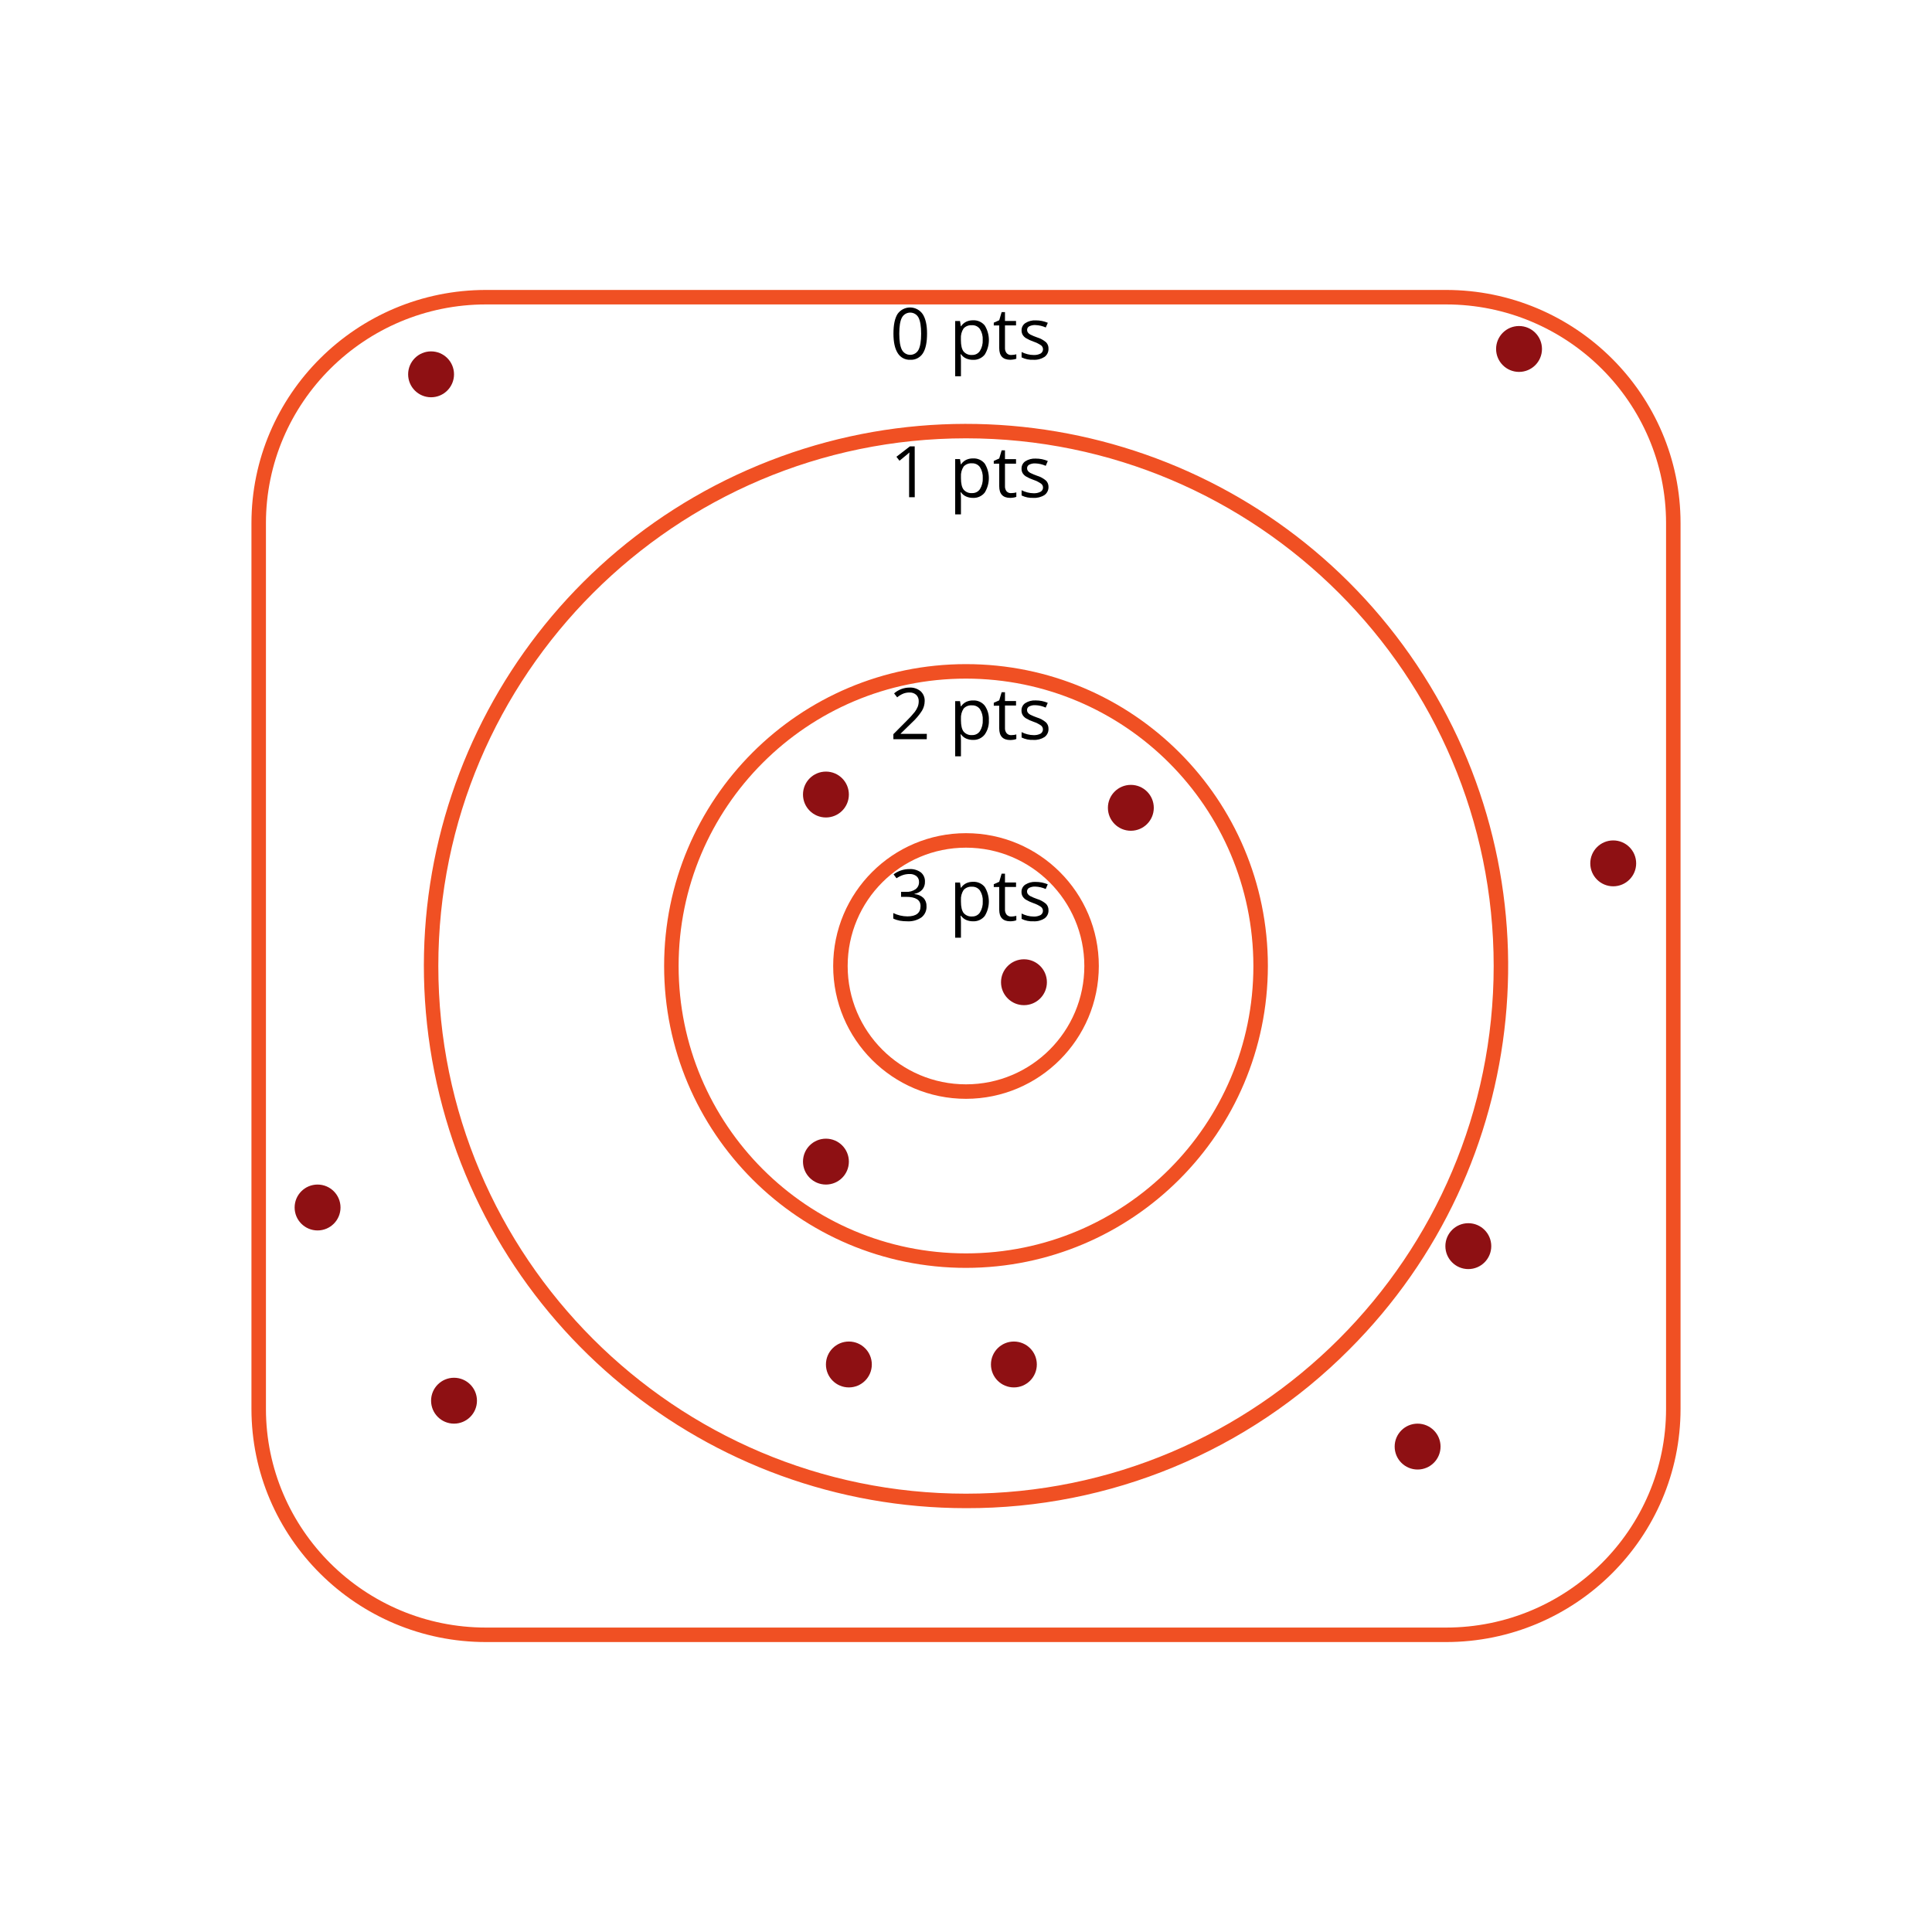
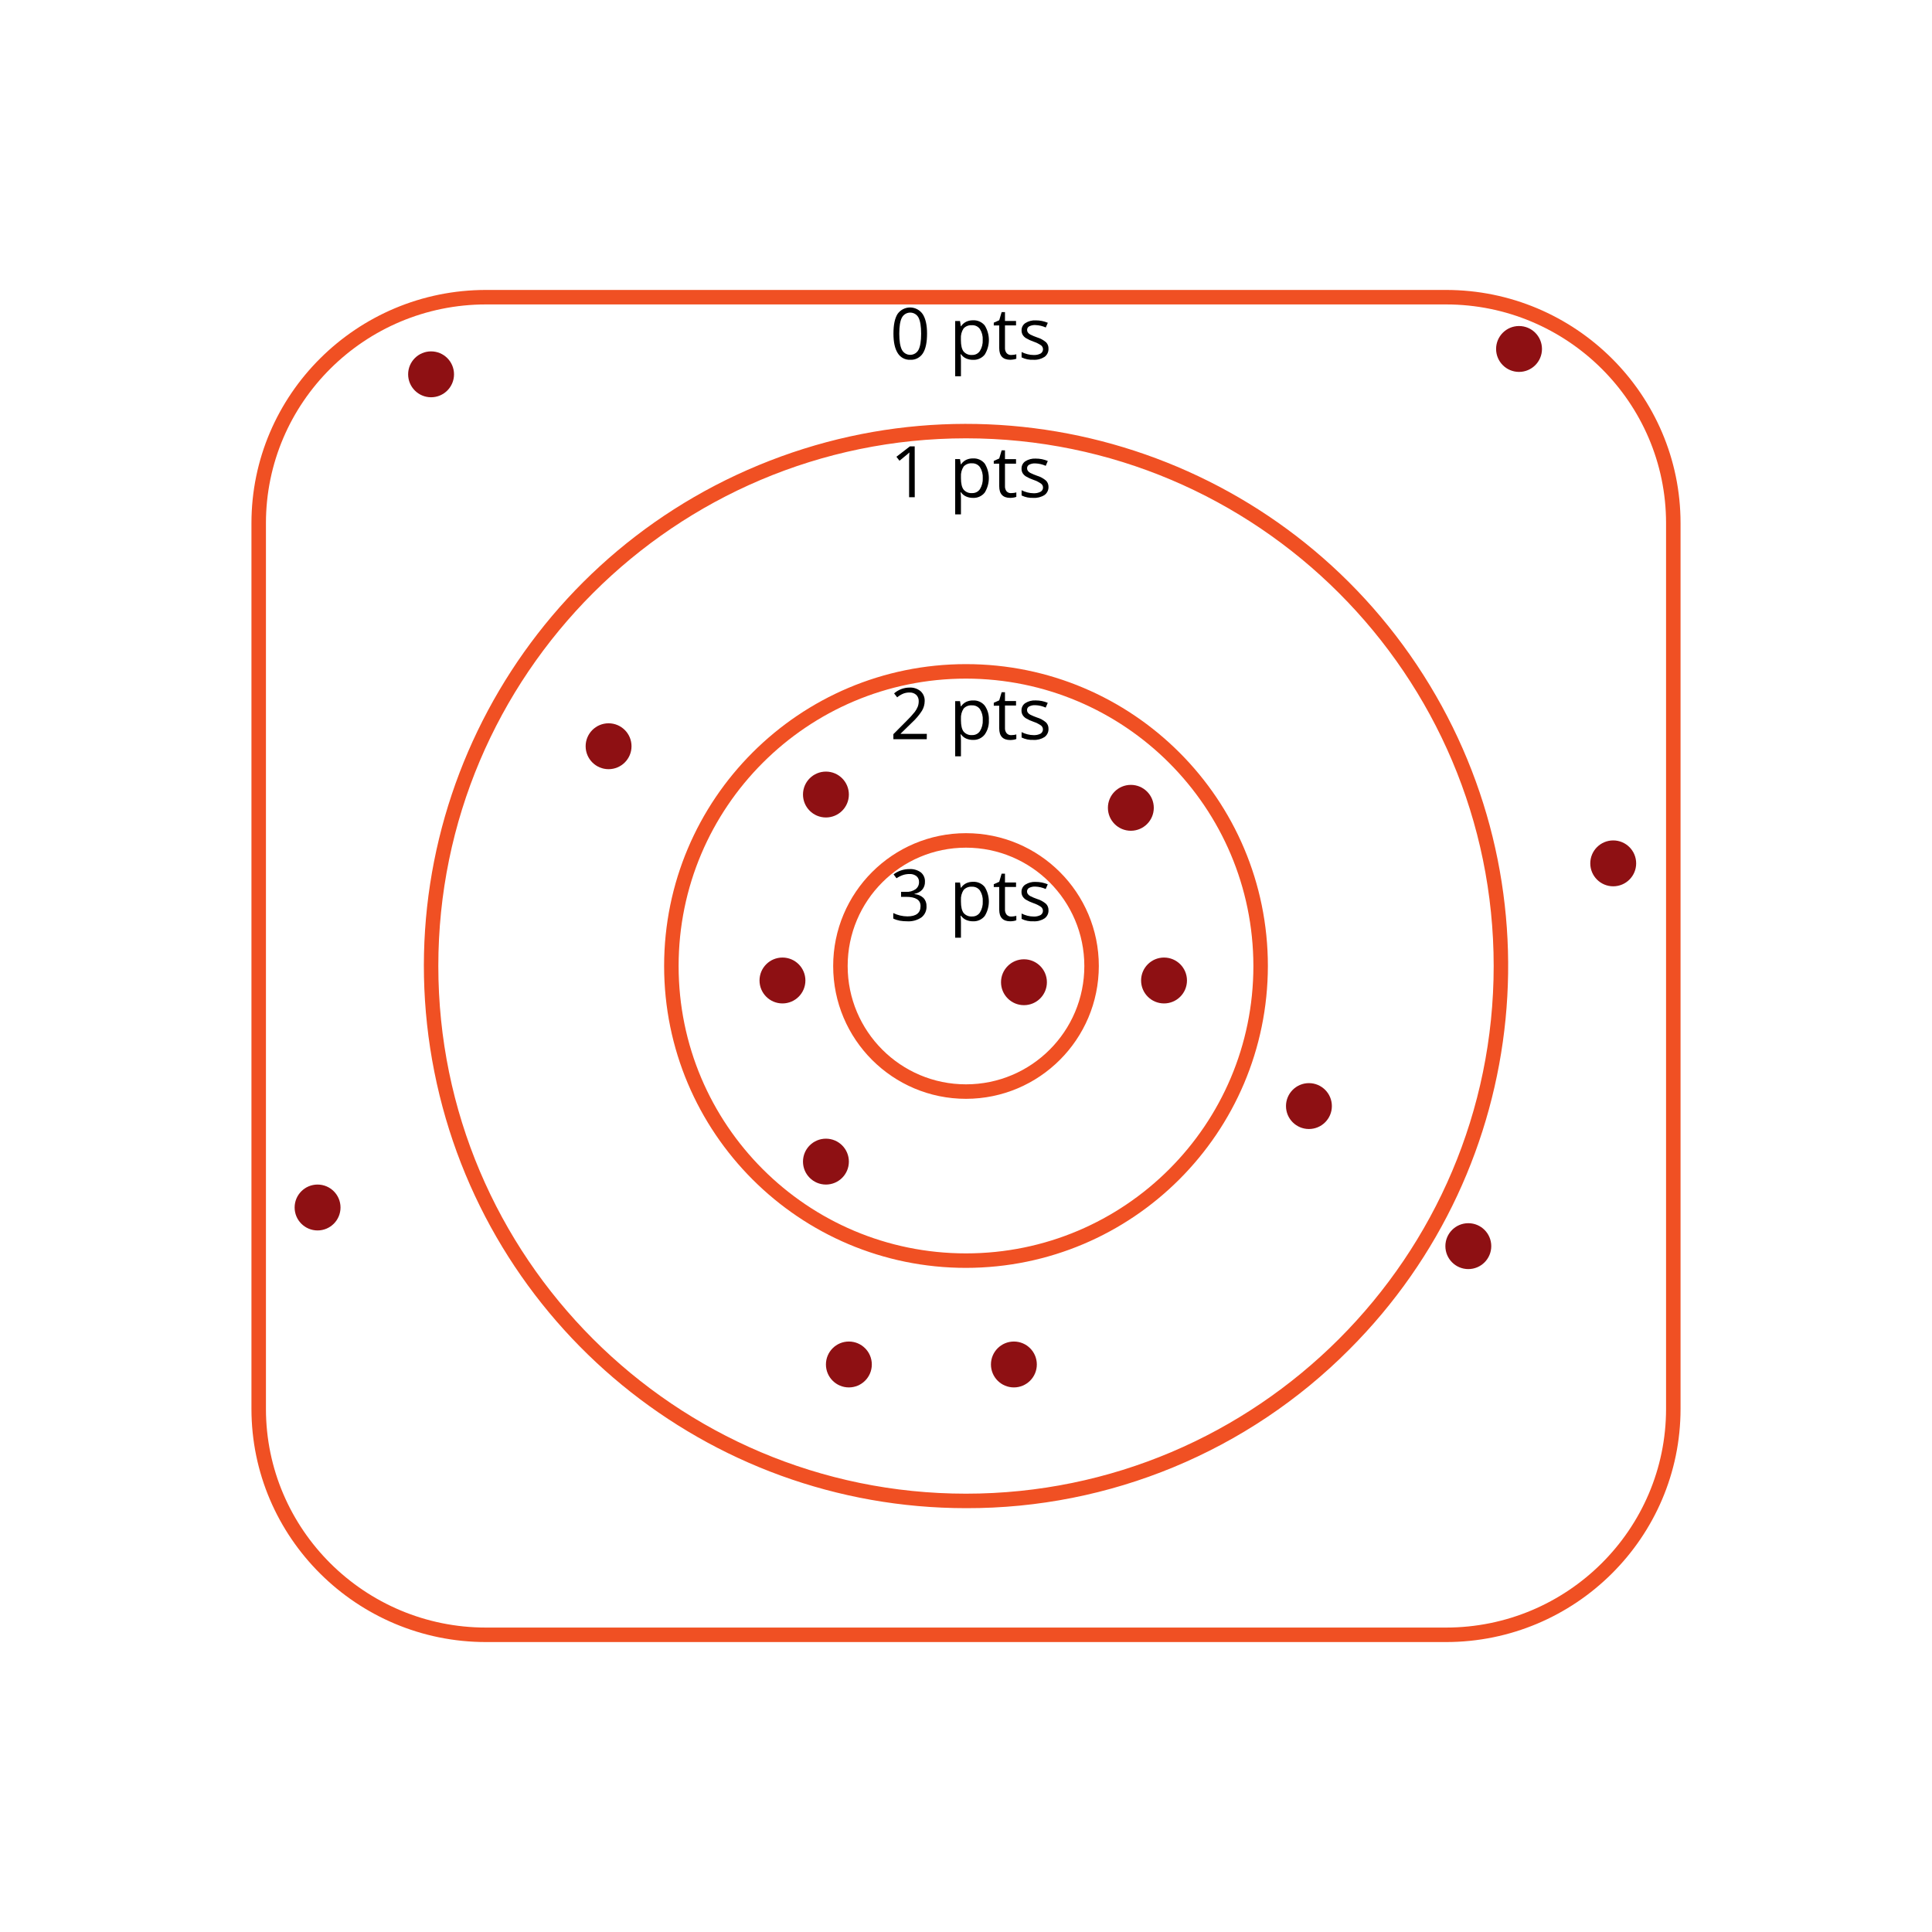
- <svg xmlns="http://www.w3.org/2000/svg" id="Layer_2" data-name="Layer 2" viewBox="0 0 800 800">
+ <svg xmlns="http://www.w3.org/2000/svg" width="800" height="800">
  <defs>
    <style>.cls-1{fill:#8e1013;}.cls-2{fill:#f05023;}</style>
  </defs>
-   <circle class="cls-1" cx="131.5" cy="500" r="9.5" />
-   <path d="M383.87,138.14c0,3.64-.57,6.35-1.72,8.15a5.82,5.82,0,0,1-5.26,2.69,5.74,5.74,0,0,1-5.16-2.76q-1.77-2.76-1.77-8.08,0-5.49,1.71-8.16a6.35,6.35,0,0,1,10.42.12Q383.88,132.88,383.87,138.14Zm-11.5,0q0,4.59,1.08,6.69a3.88,3.88,0,0,0,6.9,0c.72-1.42,1.07-3.64,1.07-6.66s-.35-5.23-1.07-6.64a3.89,3.89,0,0,0-6.9,0Q372.37,133.56,372.37,138.14Z" />
-   <path d="M402.86,149a6.82,6.82,0,0,1-2.81-.57,5.31,5.31,0,0,1-2.14-1.75h-.17a20.18,20.18,0,0,1,.17,2.62v6.49h-2.39V132.92h2l.33,2.16h.11a5.49,5.49,0,0,1,2.15-1.87,6.4,6.4,0,0,1,2.8-.58,5.87,5.87,0,0,1,4.85,2.14,11.46,11.46,0,0,1,0,12.06A5.86,5.86,0,0,1,402.86,149Zm-.34-14.32A4.25,4.25,0,0,0,399,136a6.88,6.88,0,0,0-1.11,4.26v.53c0,2.22.37,3.8,1.11,4.76a4.23,4.23,0,0,0,3.56,1.43,3.68,3.68,0,0,0,3.2-1.66,7.85,7.85,0,0,0,1.16-4.56,7.54,7.54,0,0,0-1.16-4.52A3.79,3.79,0,0,0,402.52,134.66Z" />
-   <path d="M418.68,147a8,8,0,0,0,1.22-.1,9.53,9.53,0,0,0,.94-.19v1.83a4.55,4.55,0,0,1-1.15.3,7.76,7.76,0,0,1-1.36.13q-4.57,0-4.57-4.82v-9.39H411.5v-1.15l2.26-1,1-3.37h1.38v3.66h4.58v1.85h-4.58v9.29a3.18,3.18,0,0,0,.68,2.18A2.36,2.36,0,0,0,418.68,147Z" />
-   <path d="M434.16,144.39a4,4,0,0,1-1.64,3.39,7.69,7.69,0,0,1-4.61,1.2,9.91,9.91,0,0,1-4.89-1v-2.21a12,12,0,0,0,2.44.9A9.82,9.82,0,0,0,428,147a5.67,5.67,0,0,0,2.88-.6,2.06,2.06,0,0,0,.21-3.4,12.57,12.57,0,0,0-3.12-1.54,17.15,17.15,0,0,1-3.13-1.44,4.32,4.32,0,0,1-1.38-1.38,3.66,3.66,0,0,1-.45-1.86,3.51,3.51,0,0,1,1.57-3,7.25,7.25,0,0,1,4.3-1.12,12.6,12.6,0,0,1,5,1l-.85,1.94a11.48,11.48,0,0,0-4.3-1,5,5,0,0,0-2.56.53,1.66,1.66,0,0,0-.87,1.47,1.78,1.78,0,0,0,.33,1.08,3.1,3.1,0,0,0,1,.85,22,22,0,0,0,2.76,1.16,10.39,10.39,0,0,1,3.79,2.06A3.62,3.62,0,0,1,434.16,144.39Z" />
-   <path d="M378.78,205.88h-2.34v-15q0-1.87.12-3.54c-.2.2-.43.41-.68.63s-1.39,1.16-3.42,2.81l-1.27-1.64,5.57-4.3h2Z" />
-   <path d="M402.86,206.16a6.82,6.82,0,0,1-2.81-.57,5.28,5.28,0,0,1-2.14-1.74h-.17a20.18,20.18,0,0,1,.17,2.62V213h-2.39V190.1h2l.33,2.16h.11a5.65,5.65,0,0,1,2.15-1.87,6.54,6.54,0,0,1,2.8-.57,5.85,5.85,0,0,1,4.85,2.14,11.44,11.44,0,0,1,0,12A5.83,5.83,0,0,1,402.86,206.16Zm-.34-14.31a4.25,4.25,0,0,0-3.5,1.33,6.92,6.92,0,0,0-1.11,4.26V198c0,2.21.37,3.8,1.11,4.75a4.2,4.2,0,0,0,3.56,1.43,3.7,3.7,0,0,0,3.2-1.65,7.87,7.87,0,0,0,1.16-4.56,7.58,7.58,0,0,0-1.16-4.53A3.81,3.81,0,0,0,402.52,191.85Z" />
-   <path d="M418.68,204.19a8,8,0,0,0,1.22-.09,7.05,7.05,0,0,0,.94-.2v1.83a4.11,4.11,0,0,1-1.15.31,8.75,8.75,0,0,1-1.36.12c-3.05,0-4.57-1.6-4.57-4.82V192H411.5v-1.15l2.26-1,1-3.37h1.38v3.65h4.58V192h-4.58v9.28a3.21,3.21,0,0,0,.68,2.19A2.35,2.35,0,0,0,418.68,204.19Z" />
-   <path d="M434.16,201.57a4,4,0,0,1-1.64,3.4,7.76,7.76,0,0,1-4.61,1.19,10,10,0,0,1-4.89-1V203a11.47,11.47,0,0,0,2.44.91,10.25,10.25,0,0,0,2.51.33,5.67,5.67,0,0,0,2.88-.6,2,2,0,0,0,.21-3.39,12.51,12.51,0,0,0-3.12-1.55,17.28,17.28,0,0,1-3.13-1.43,4.34,4.34,0,0,1-1.38-1.39A3.65,3.65,0,0,1,423,194a3.54,3.54,0,0,1,1.57-3,7.32,7.32,0,0,1,4.3-1.11,12.59,12.59,0,0,1,5,1l-.85,2a11.29,11.29,0,0,0-4.3-1,4.89,4.89,0,0,0-2.56.53,1.64,1.64,0,0,0-.87,1.47,1.78,1.78,0,0,0,.33,1.08,3.22,3.22,0,0,0,1,.85,25.66,25.66,0,0,0,2.76,1.16,10.25,10.25,0,0,1,3.79,2.06A3.62,3.62,0,0,1,434.16,201.57Z" />
-   <path d="M383.75,306.1H369.93V304l5.54-5.57a40.54,40.54,0,0,0,3.33-3.66,9.06,9.06,0,0,0,1.21-2.12,6.15,6.15,0,0,0,.41-2.24,3.48,3.48,0,0,0-1-2.66,3.89,3.89,0,0,0-2.83-1,7.07,7.07,0,0,0-2.48.43,9.94,9.94,0,0,0-2.61,1.57l-1.27-1.63a9.7,9.7,0,0,1,6.33-2.41,6.69,6.69,0,0,1,4.65,1.51,5.25,5.25,0,0,1,1.68,4.08,7.84,7.84,0,0,1-1.12,4,25,25,0,0,1-4.2,4.95l-4.61,4.5v.12h10.82Z" />
-   <path d="M402.86,306.38a7,7,0,0,1-2.81-.56,5.39,5.39,0,0,1-2.14-1.75h-.17a20.18,20.18,0,0,1,.17,2.62v6.49h-2.39V290.33h2l.33,2.15h.11a5.65,5.65,0,0,1,2.15-1.87,6.54,6.54,0,0,1,2.8-.57,5.85,5.85,0,0,1,4.85,2.14,9.5,9.5,0,0,1,1.7,6,9.39,9.39,0,0,1-1.73,6A5.83,5.83,0,0,1,402.86,306.38Zm-.34-14.31a4.25,4.25,0,0,0-3.5,1.33,6.92,6.92,0,0,0-1.11,4.26v.54c0,2.21.37,3.8,1.11,4.75a4.2,4.2,0,0,0,3.56,1.43,3.7,3.7,0,0,0,3.2-1.65,7.85,7.85,0,0,0,1.16-4.56,7.58,7.58,0,0,0-1.16-4.53A3.81,3.81,0,0,0,402.52,292.07Z" />
-   <path d="M418.68,304.41a8,8,0,0,0,1.22-.09,7.05,7.05,0,0,0,.94-.2V306a4.11,4.11,0,0,1-1.15.31,8.75,8.75,0,0,1-1.36.12c-3.05,0-4.57-1.6-4.57-4.82v-9.38H411.5V291l2.26-1,1-3.37h1.38v3.66h4.58v1.85h-4.58v9.28a3.21,3.21,0,0,0,.68,2.19A2.35,2.35,0,0,0,418.68,304.41Z" />
-   <path d="M434.16,301.79a4,4,0,0,1-1.64,3.4,7.69,7.69,0,0,1-4.61,1.19,10,10,0,0,1-4.89-1v-2.22a11.47,11.47,0,0,0,2.44.91,10.25,10.25,0,0,0,2.51.33,5.79,5.79,0,0,0,2.88-.59,2.06,2.06,0,0,0,.21-3.4,12.51,12.51,0,0,0-3.12-1.55,16.6,16.6,0,0,1-3.13-1.43,4.34,4.34,0,0,1-1.38-1.39,3.62,3.62,0,0,1-.45-1.85,3.54,3.54,0,0,1,1.57-3.05,7.32,7.32,0,0,1,4.3-1.11,12.59,12.59,0,0,1,5,1L433,293a11.29,11.29,0,0,0-4.3-1,5,5,0,0,0-2.56.53,1.64,1.64,0,0,0-.87,1.47,1.78,1.78,0,0,0,.33,1.08,3.22,3.22,0,0,0,1,.85,25.66,25.66,0,0,0,2.76,1.16,10.25,10.25,0,0,1,3.79,2.06A3.62,3.62,0,0,1,434.16,301.79Z" />
-   <path d="M383,365.11a4.78,4.78,0,0,1-1.13,3.3,5.68,5.68,0,0,1-3.2,1.71v.12a6,6,0,0,1,3.76,1.61,4.75,4.75,0,0,1,1.22,3.39,5.52,5.52,0,0,1-2.09,4.63,9.46,9.46,0,0,1-5.92,1.62,17.87,17.87,0,0,1-3.06-.25,10.56,10.56,0,0,1-2.7-.89v-2.27a13.67,13.67,0,0,0,5.84,1.38c3.64,0,5.46-1.43,5.46-4.27,0-2.56-2-3.83-6-3.83h-2.07V369.3h2.1a6.29,6.29,0,0,0,3.9-1.09,3.56,3.56,0,0,0,1.44-3,3,3,0,0,0-1.06-2.42,4.37,4.37,0,0,0-2.87-.88,8.79,8.79,0,0,0-2.6.38,11.76,11.76,0,0,0-2.8,1.38l-1.2-1.61a10,10,0,0,1,3-1.61,10.85,10.85,0,0,1,3.56-.58,7.33,7.33,0,0,1,4.77,1.4A4.73,4.73,0,0,1,383,365.11Z" />
-   <path d="M402.86,381.49a6.82,6.82,0,0,1-2.81-.57,5.31,5.31,0,0,1-2.14-1.75h-.17a20.18,20.18,0,0,1,.17,2.62v6.49h-2.39V365.43h2l.33,2.16h.11a5.49,5.49,0,0,1,2.15-1.87,6.4,6.4,0,0,1,2.8-.58,5.85,5.85,0,0,1,4.85,2.15,11.44,11.44,0,0,1,0,12A5.86,5.86,0,0,1,402.86,381.49Zm-.34-14.32a4.25,4.25,0,0,0-3.5,1.34,6.88,6.88,0,0,0-1.11,4.26v.53c0,2.22.37,3.8,1.11,4.76a4.23,4.23,0,0,0,3.56,1.43,3.68,3.68,0,0,0,3.2-1.66,7.85,7.85,0,0,0,1.16-4.56,7.56,7.56,0,0,0-1.16-4.52A3.81,3.81,0,0,0,402.52,367.17Z" />
-   <path d="M418.68,379.52a6.93,6.93,0,0,0,1.22-.1,7.29,7.29,0,0,0,.94-.19v1.83a4.94,4.94,0,0,1-1.15.31,8.75,8.75,0,0,1-1.36.12q-4.57,0-4.57-4.82v-9.38H411.5v-1.16l2.26-1,1-3.37h1.38v3.66h4.58v1.86h-4.58v9.28a3.16,3.16,0,0,0,.68,2.18A2.36,2.36,0,0,0,418.68,379.52Z" />
-   <path d="M434.16,376.9a3.94,3.94,0,0,1-1.64,3.39,7.69,7.69,0,0,1-4.61,1.2,9.91,9.91,0,0,1-4.89-1v-2.21a12.66,12.66,0,0,0,2.44.91,10.25,10.25,0,0,0,2.51.33,5.67,5.67,0,0,0,2.88-.6,2.06,2.06,0,0,0,.21-3.4,12.57,12.57,0,0,0-3.12-1.54,17.15,17.15,0,0,1-3.13-1.44,4.32,4.32,0,0,1-1.38-1.38,3.66,3.66,0,0,1-.45-1.86,3.51,3.51,0,0,1,1.57-3,7.25,7.25,0,0,1,4.3-1.12,12.6,12.6,0,0,1,5,1l-.85,1.94a11.48,11.48,0,0,0-4.3-1,5,5,0,0,0-2.56.53,1.66,1.66,0,0,0-.87,1.47,1.78,1.78,0,0,0,.33,1.08,3.1,3.1,0,0,0,1,.85,23.23,23.23,0,0,0,2.76,1.17,10.26,10.26,0,0,1,3.79,2.05A3.62,3.62,0,0,1,434.16,376.9Z" />
-   <path class="cls-2" d="M598.75,679.94H201.25c-53.56,0-97.13-43.33-97.13-96.58V216.64c0-53.25,43.57-96.58,97.13-96.58h397.5c53.55,0,97.13,43.33,97.13,96.58V583.36C695.88,636.61,652.3,679.94,598.75,679.94ZM201.25,126.06c-50.25,0-91.13,40.63-91.13,90.58V583.36c0,49.95,40.88,90.58,91.13,90.58h397.5c50.25,0,91.13-40.63,91.13-90.58V216.64c0-49.95-40.88-90.58-91.13-90.58Z" />
-   <path class="cls-2" d="M400,624.5a224.48,224.48,0,1,1,158.75-65.75A223.05,223.05,0,0,1,400,624.5Zm0-443c-120.48,0-218.5,98-218.5,218.5s98,218.5,218.5,218.5,218.5-98,218.5-218.5S520.48,181.5,400,181.5Z" />
-   <path class="cls-2" d="M400,525A125,125,0,1,1,525,400,125.14,125.14,0,0,1,400,525Zm0-244A119,119,0,1,0,519,400,119.13,119.13,0,0,0,400,281Z" />
-   <path class="cls-2" d="M400,455a55,55,0,1,1,55-55A55.06,55.06,0,0,1,400,455Zm0-104a49,49,0,1,0,49,49A49.05,49.05,0,0,0,400,351Z" />
-   <circle class="cls-1" cx="178.5" cy="155" r="9.5" />
-   <circle class="cls-1" cx="424" cy="406.72" r="9.5" />
-   <circle class="cls-1" cx="342" cy="329" r="9.5" />
-   <circle class="cls-1" cx="468.26" cy="334.5" r="9.5" />
-   <circle class="cls-1" cx="629" cy="144.5" r="9.5" />
-   <circle class="cls-1" cx="668" cy="357.5" r="9.5" />
-   <circle class="cls-1" cx="342" cy="481" r="9.5" />
-   <circle class="cls-1" cx="351.5" cy="565" r="9.5" />
-   <circle class="cls-1" cx="419.83" cy="565" r="9.5" />
-   <circle class="cls-1" cx="608" cy="516" r="9.5" />
-   <circle class="cls-1" cx="188" cy="580" r="9.5" />
-   <circle class="cls-1" cx="587" cy="599" r="9.5" />
+   <g>
+     <rect fill="none" id="canvas_background" height="402" width="582" y="-1" x="-1" />
+   </g>
+   <g>
+     <circle id="svg_1" r="9.5" cy="500" cx="131.5" class="cls-1" />
+     <path id="svg_2" d="m383.87,138.14c0,3.64 -0.57,6.35 -1.72,8.15a5.82,5.82 0 0 1 -5.26,2.69a5.74,5.74 0 0 1 -5.16,-2.76q-1.77,-2.76 -1.77,-8.08q0,-5.49 1.71,-8.16a6.35,6.35 0 0 1 10.42,0.12q1.79,2.78 1.78,8.04zm-11.5,0q0,4.59 1.08,6.69a3.88,3.88 0 0 0 6.9,0c0.72,-1.42 1.07,-3.64 1.07,-6.66s-0.35,-5.23 -1.07,-6.64a3.89,3.89 0 0 0 -6.9,0q-1.08,2.03 -1.08,6.61z" />
+     <path id="svg_3" d="m402.86,149a6.82,6.82 0 0 1 -2.81,-0.57a5.31,5.31 0 0 1 -2.14,-1.75l-0.17,0a20.18,20.18 0 0 1 0.17,2.62l0,6.49l-2.39,0l0,-22.87l2,0l0.33,2.16l0.11,0a5.49,5.49 0 0 1 2.15,-1.87a6.4,6.4 0 0 1 2.8,-0.58a5.87,5.87 0 0 1 4.85,2.14a11.46,11.46 0 0 1 0,12.06a5.86,5.86 0 0 1 -4.9,2.17zm-0.34,-14.32a4.25,4.25 0 0 0 -3.52,1.32a6.88,6.88 0 0 0 -1.11,4.26l0,0.53c0,2.22 0.37,3.8 1.11,4.76a4.23,4.23 0 0 0 3.56,1.43a3.68,3.68 0 0 0 3.2,-1.66a7.85,7.85 0 0 0 1.16,-4.56a7.54,7.54 0 0 0 -1.16,-4.52a3.79,3.79 0 0 0 -3.24,-1.58l0,0.02z" />
+     <path id="svg_4" d="m418.68,147a8,8 0 0 0 1.22,-0.1a9.53,9.53 0 0 0 0.94,-0.19l0,1.83a4.55,4.55 0 0 1 -1.15,0.3a7.76,7.76 0 0 1 -1.36,0.13q-4.57,0 -4.57,-4.82l0,-9.39l-2.26,0l0,-1.15l2.26,-1l1,-3.37l1.38,0l0,3.66l4.58,0l0,1.85l-4.58,0l0,9.29a3.18,3.18 0 0 0 0.68,2.18a2.36,2.36 0 0 0 1.86,0.78z" />
+     <path id="svg_5" d="m434.16,144.39a4,4 0 0 1 -1.64,3.39a7.69,7.69 0 0 1 -4.61,1.2a9.91,9.91 0 0 1 -4.89,-1l0,-2.21a12,12 0 0 0 2.44,0.9a9.82,9.82 0 0 0 2.54,0.33a5.67,5.67 0 0 0 2.88,-0.6a2.06,2.06 0 0 0 0.21,-3.4a12.57,12.57 0 0 0 -3.12,-1.54a17.15,17.15 0 0 1 -3.13,-1.44a4.32,4.32 0 0 1 -1.38,-1.38a3.66,3.66 0 0 1 -0.45,-1.86a3.51,3.51 0 0 1 1.57,-3a7.25,7.25 0 0 1 4.3,-1.12a12.6,12.6 0 0 1 5,1l-0.85,1.94a11.48,11.48 0 0 0 -4.3,-1a5,5 0 0 0 -2.56,0.53a1.66,1.66 0 0 0 -0.87,1.47a1.78,1.78 0 0 0 0.33,1.08a3.1,3.1 0 0 0 1,0.85a22,22 0 0 0 2.76,1.16a10.39,10.39 0 0 1 3.79,2.06a3.62,3.62 0 0 1 0.98,2.64z" />
+     <path id="svg_6" d="m378.78,205.88l-2.34,0l0,-15q0,-1.87 0.12,-3.54c-0.2,0.2 -0.43,0.41 -0.68,0.63s-1.39,1.16 -3.42,2.81l-1.27,-1.64l5.57,-4.3l2,0l0.02,21.04z" />
+     <path id="svg_7" d="m402.86,206.16a6.82,6.82 0 0 1 -2.81,-0.57a5.28,5.28 0 0 1 -2.14,-1.74l-0.17,0a20.18,20.18 0 0 1 0.17,2.62l0,6.53l-2.39,0l0,-22.9l2,0l0.33,2.16l0.11,0a5.65,5.65 0 0 1 2.15,-1.87a6.54,6.54 0 0 1 2.8,-0.57a5.85,5.85 0 0 1 4.85,2.14a11.44,11.44 0 0 1 0,12a5.83,5.83 0 0 1 -4.9,2.2zm-0.34,-14.31a4.25,4.25 0 0 0 -3.5,1.33a6.92,6.92 0 0 0 -1.11,4.26l0,0.56c0,2.21 0.37,3.8 1.11,4.75a4.2,4.2 0 0 0 3.56,1.43a3.7,3.7 0 0 0 3.2,-1.65a7.87,7.87 0 0 0 1.16,-4.56a7.58,7.58 0 0 0 -1.16,-4.53a3.81,3.81 0 0 0 -3.26,-1.59z" />
+     <path id="svg_8" d="m418.68,204.19a8,8 0 0 0 1.22,-0.09a7.05,7.05 0 0 0 0.94,-0.2l0,1.83a4.11,4.11 0 0 1 -1.15,0.31a8.75,8.75 0 0 1 -1.36,0.12c-3.05,0 -4.57,-1.6 -4.57,-4.82l0,-9.34l-2.26,0l0,-1.15l2.26,-1l1,-3.37l1.38,0l0,3.65l4.58,0l0,1.87l-4.58,0l0,9.28a3.21,3.21 0 0 0 0.68,2.19a2.35,2.35 0 0 0 1.86,0.72z" />
+     <path id="svg_9" d="m434.16,201.57a4,4 0 0 1 -1.64,3.4a7.76,7.76 0 0 1 -4.61,1.19a10,10 0 0 1 -4.89,-1l0,-2.16a11.47,11.47 0 0 0 2.44,0.91a10.25,10.25 0 0 0 2.51,0.33a5.67,5.67 0 0 0 2.88,-0.6a2,2 0 0 0 0.21,-3.39a12.51,12.51 0 0 0 -3.12,-1.55a17.28,17.28 0 0 1 -3.13,-1.43a4.34,4.34 0 0 1 -1.38,-1.39a3.65,3.65 0 0 1 -0.43,-1.88a3.54,3.54 0 0 1 1.57,-3a7.32,7.32 0 0 1 4.3,-1.11a12.59,12.59 0 0 1 5,1l-0.85,2a11.29,11.29 0 0 0 -4.3,-1a4.89,4.89 0 0 0 -2.56,0.53a1.64,1.64 0 0 0 -0.87,1.47a1.78,1.78 0 0 0 0.33,1.08a3.22,3.22 0 0 0 1,0.85a25.66,25.66 0 0 0 2.76,1.16a10.25,10.25 0 0 1 3.79,2.06a3.62,3.62 0 0 1 0.99,2.53z" />
+     <path id="svg_10" d="m383.75,306.1l-13.82,0l0,-2.1l5.54,-5.57a40.54,40.54 0 0 0 3.33,-3.66a9.06,9.06 0 0 0 1.21,-2.12a6.15,6.15 0 0 0 0.41,-2.24a3.48,3.48 0 0 0 -1,-2.66a3.89,3.89 0 0 0 -2.83,-1a7.07,7.07 0 0 0 -2.48,0.43a9.94,9.94 0 0 0 -2.61,1.57l-1.27,-1.63a9.7,9.7 0 0 1 6.33,-2.41a6.69,6.69 0 0 1 4.65,1.51a5.25,5.25 0 0 1 1.68,4.08a7.84,7.84 0 0 1 -1.12,4a25,25 0 0 1 -4.2,4.95l-4.61,4.5l0,0.12l10.82,0l-0.03,2.23z" />
+     <path id="svg_11" d="m402.86,306.38a7,7 0 0 1 -2.81,-0.56a5.39,5.39 0 0 1 -2.14,-1.75l-0.17,0a20.18,20.18 0 0 1 0.17,2.62l0,6.49l-2.39,0l0,-22.85l2,0l0.33,2.15l0.11,0a5.65,5.65 0 0 1 2.15,-1.87a6.54,6.54 0 0 1 2.8,-0.57a5.85,5.85 0 0 1 4.85,2.14a9.5,9.5 0 0 1 1.7,6a9.39,9.39 0 0 1 -1.73,6a5.83,5.83 0 0 1 -4.87,2.2zm-0.34,-14.31a4.25,4.25 0 0 0 -3.5,1.33a6.92,6.92 0 0 0 -1.11,4.26l0,0.54c0,2.21 0.37,3.8 1.11,4.75a4.2,4.2 0 0 0 3.56,1.43a3.7,3.7 0 0 0 3.2,-1.65a7.85,7.85 0 0 0 1.16,-4.56a7.58,7.58 0 0 0 -1.16,-4.53a3.81,3.81 0 0 0 -3.26,-1.57z" />
+     <path id="svg_12" d="m418.68,304.41a8,8 0 0 0 1.22,-0.09a7.05,7.05 0 0 0 0.94,-0.2l0,1.88a4.11,4.11 0 0 1 -1.15,0.31a8.75,8.75 0 0 1 -1.36,0.12c-3.05,0 -4.57,-1.6 -4.57,-4.82l0,-9.38l-2.26,0l0,-1.23l2.26,-1l1,-3.37l1.38,0l0,3.66l4.58,0l0,1.85l-4.58,0l0,9.28a3.21,3.21 0 0 0 0.68,2.19a2.35,2.35 0 0 0 1.86,0.8z" />
+     <path id="svg_13" d="m434.16,301.79a4,4 0 0 1 -1.64,3.4a7.69,7.69 0 0 1 -4.61,1.19a10,10 0 0 1 -4.89,-1l0,-2.22a11.47,11.47 0 0 0 2.44,0.91a10.25,10.25 0 0 0 2.51,0.33a5.79,5.79 0 0 0 2.88,-0.59a2.06,2.06 0 0 0 0.21,-3.4a12.51,12.51 0 0 0 -3.12,-1.55a16.6,16.6 0 0 1 -3.13,-1.43a4.34,4.34 0 0 1 -1.38,-1.39a3.62,3.62 0 0 1 -0.45,-1.85a3.54,3.54 0 0 1 1.57,-3.05a7.32,7.32 0 0 1 4.3,-1.11a12.59,12.59 0 0 1 5,1l-0.85,1.97a11.29,11.29 0 0 0 -4.3,-1a5,5 0 0 0 -2.56,0.53a1.64,1.64 0 0 0 -0.87,1.47a1.78,1.78 0 0 0 0.33,1.08a3.22,3.22 0 0 0 1,0.85a25.66,25.66 0 0 0 2.76,1.16a10.25,10.25 0 0 1 3.79,2.06a3.62,3.62 0 0 1 1.01,2.64z" />
+     <path id="svg_14" d="m383,365.11a4.78,4.78 0 0 1 -1.13,3.3a5.68,5.68 0 0 1 -3.2,1.71l0,0.12a6,6 0 0 1 3.76,1.61a4.75,4.75 0 0 1 1.22,3.39a5.52,5.52 0 0 1 -2.09,4.63a9.46,9.46 0 0 1 -5.92,1.62a17.87,17.87 0 0 1 -3.06,-0.25a10.56,10.56 0 0 1 -2.7,-0.89l0,-2.27a13.67,13.67 0 0 0 5.84,1.38c3.64,0 5.46,-1.43 5.46,-4.27c0,-2.56 -2,-3.83 -6,-3.83l-2.07,0l0,-2.06l2.1,0a6.29,6.29 0 0 0 3.9,-1.09a3.56,3.56 0 0 0 1.44,-3a3,3 0 0 0 -1.06,-2.42a4.37,4.37 0 0 0 -2.87,-0.88a8.79,8.79 0 0 0 -2.6,0.38a11.76,11.76 0 0 0 -2.8,1.38l-1.2,-1.61a10,10 0 0 1 3,-1.61a10.85,10.85 0 0 1 3.56,-0.58a7.33,7.33 0 0 1 4.77,1.4a4.73,4.73 0 0 1 1.65,3.84z" />
+     <path id="svg_15" d="m402.86,381.49a6.82,6.82 0 0 1 -2.81,-0.57a5.31,5.31 0 0 1 -2.14,-1.75l-0.17,0a20.18,20.18 0 0 1 0.17,2.62l0,6.49l-2.39,0l0,-22.85l2,0l0.33,2.16l0.11,0a5.49,5.49 0 0 1 2.15,-1.87a6.4,6.4 0 0 1 2.8,-0.58a5.85,5.85 0 0 1 4.85,2.15a11.44,11.44 0 0 1 0,12a5.86,5.86 0 0 1 -4.9,2.2zm-0.34,-14.32a4.25,4.25 0 0 0 -3.5,1.34a6.88,6.88 0 0 0 -1.11,4.26l0,0.53c0,2.22 0.37,3.8 1.11,4.76a4.23,4.23 0 0 0 3.56,1.43a3.68,3.68 0 0 0 3.2,-1.66a7.85,7.85 0 0 0 1.16,-4.56a7.56,7.56 0 0 0 -1.16,-4.52a3.81,3.81 0 0 0 -3.26,-1.58z" />
+     <path id="svg_16" d="m418.68,379.52a6.93,6.93 0 0 0 1.22,-0.1a7.29,7.29 0 0 0 0.94,-0.19l0,1.83a4.94,4.94 0 0 1 -1.15,0.31a8.75,8.75 0 0 1 -1.36,0.12q-4.57,0 -4.57,-4.82l0,-9.38l-2.26,0l0,-1.16l2.26,-1l1,-3.37l1.38,0l0,3.66l4.58,0l0,1.86l-4.58,0l0,9.28a3.16,3.16 0 0 0 0.68,2.18a2.36,2.36 0 0 0 1.86,0.78z" />
+     <path id="svg_17" d="m434.16,376.9a3.94,3.94 0 0 1 -1.64,3.39a7.69,7.69 0 0 1 -4.61,1.2a9.91,9.91 0 0 1 -4.89,-1l0,-2.21a12.66,12.66 0 0 0 2.44,0.91a10.25,10.25 0 0 0 2.51,0.33a5.67,5.67 0 0 0 2.88,-0.6a2.06,2.06 0 0 0 0.21,-3.4a12.57,12.57 0 0 0 -3.12,-1.54a17.15,17.15 0 0 1 -3.13,-1.44a4.32,4.32 0 0 1 -1.38,-1.38a3.66,3.66 0 0 1 -0.45,-1.86a3.51,3.51 0 0 1 1.57,-3a7.25,7.25 0 0 1 4.3,-1.12a12.6,12.6 0 0 1 5,1l-0.85,1.94a11.48,11.48 0 0 0 -4.3,-1a5,5 0 0 0 -2.56,0.53a1.66,1.66 0 0 0 -0.87,1.47a1.78,1.78 0 0 0 0.33,1.08a3.1,3.1 0 0 0 1,0.85a23.23,23.23 0 0 0 2.76,1.17a10.26,10.26 0 0 1 3.79,2.05a3.62,3.62 0 0 1 1.01,2.63z" />
+     <path id="svg_18" d="m598.75,679.94l-397.5,0c-53.56,0 -97.13,-43.33 -97.13,-96.58l0,-366.72c0,-53.25 43.57,-96.58 97.13,-96.58l397.5,0c53.55,0 97.13,43.33 97.13,96.58l0,366.72c0,53.25 -43.58,96.58 -97.13,96.58zm-397.5,-553.88c-50.25,0 -91.13,40.63 -91.13,90.58l0,366.72c0,49.95 40.88,90.58 91.13,90.58l397.5,0c50.25,0 91.13,-40.63 91.13,-90.58l0,-366.72c0,-49.95 -40.88,-90.58 -91.13,-90.58l-397.5,0z" class="cls-2" />
+     <path id="svg_19" d="m400,624.5a224.48,224.48 0 1 1 158.75,-65.75a223.05,223.05 0 0 1 -158.75,65.75zm0,-443c-120.48,0 -218.5,98 -218.5,218.5s98,218.5 218.5,218.5s218.5,-98 218.5,-218.5s-98.02,-218.5 -218.5,-218.5z" class="cls-2" />
+     <path id="svg_20" d="m400,525a125,125 0 1 1 125,-125a125.14,125.14 0 0 1 -125,125zm0,-244a119,119 0 1 0 119,119a119.13,119.13 0 0 0 -119,-119z" class="cls-2" />
+     <path id="svg_21" d="m400,455a55,55 0 1 1 55,-55a55.06,55.06 0 0 1 -55,55zm0,-104a49,49 0 1 0 49,49a49.05,49.05 0 0 0 -49,-49z" class="cls-2" />
+     <circle id="svg_22" r="9.5" cy="155" cx="178.5" class="cls-1" />
+     <circle id="svg_23" r="9.5" cy="406.72" cx="424" class="cls-1" />
+     <circle id="svg_24" r="9.5" cy="329" cx="342" class="cls-1" />
+     <circle id="svg_25" r="9.5" cy="334.5" cx="468.26" class="cls-1" />
+     <circle id="svg_26" r="9.5" cy="144.5" cx="629" class="cls-1" />
+     <circle id="svg_27" r="9.5" cy="357.5" cx="668" class="cls-1" />
+     <circle id="svg_28" r="9.5" cy="481" cx="342" class="cls-1" />
+     <circle id="svg_29" r="9.5" cy="565" cx="351.5" class="cls-1" />
+     <circle id="svg_30" r="9.5" cy="565" cx="419.83" class="cls-1" />
+     <circle id="svg_31" r="9.5" cy="516" cx="608" class="cls-1" />
+     <circle id="svg_32" r="9.5" cy="309" cx="252" class="cls-1" />
+     <circle id="svg_33" r="9.5" cy="458" cx="542" class="cls-1" />
+     <circle id="svg_34" r="9.5" cy="406" cx="482" class="cls-1" />
+     <circle id="svg_35" r="9.5" cy="406" cx="324" class="cls-1" />
+   </g>
</svg>
